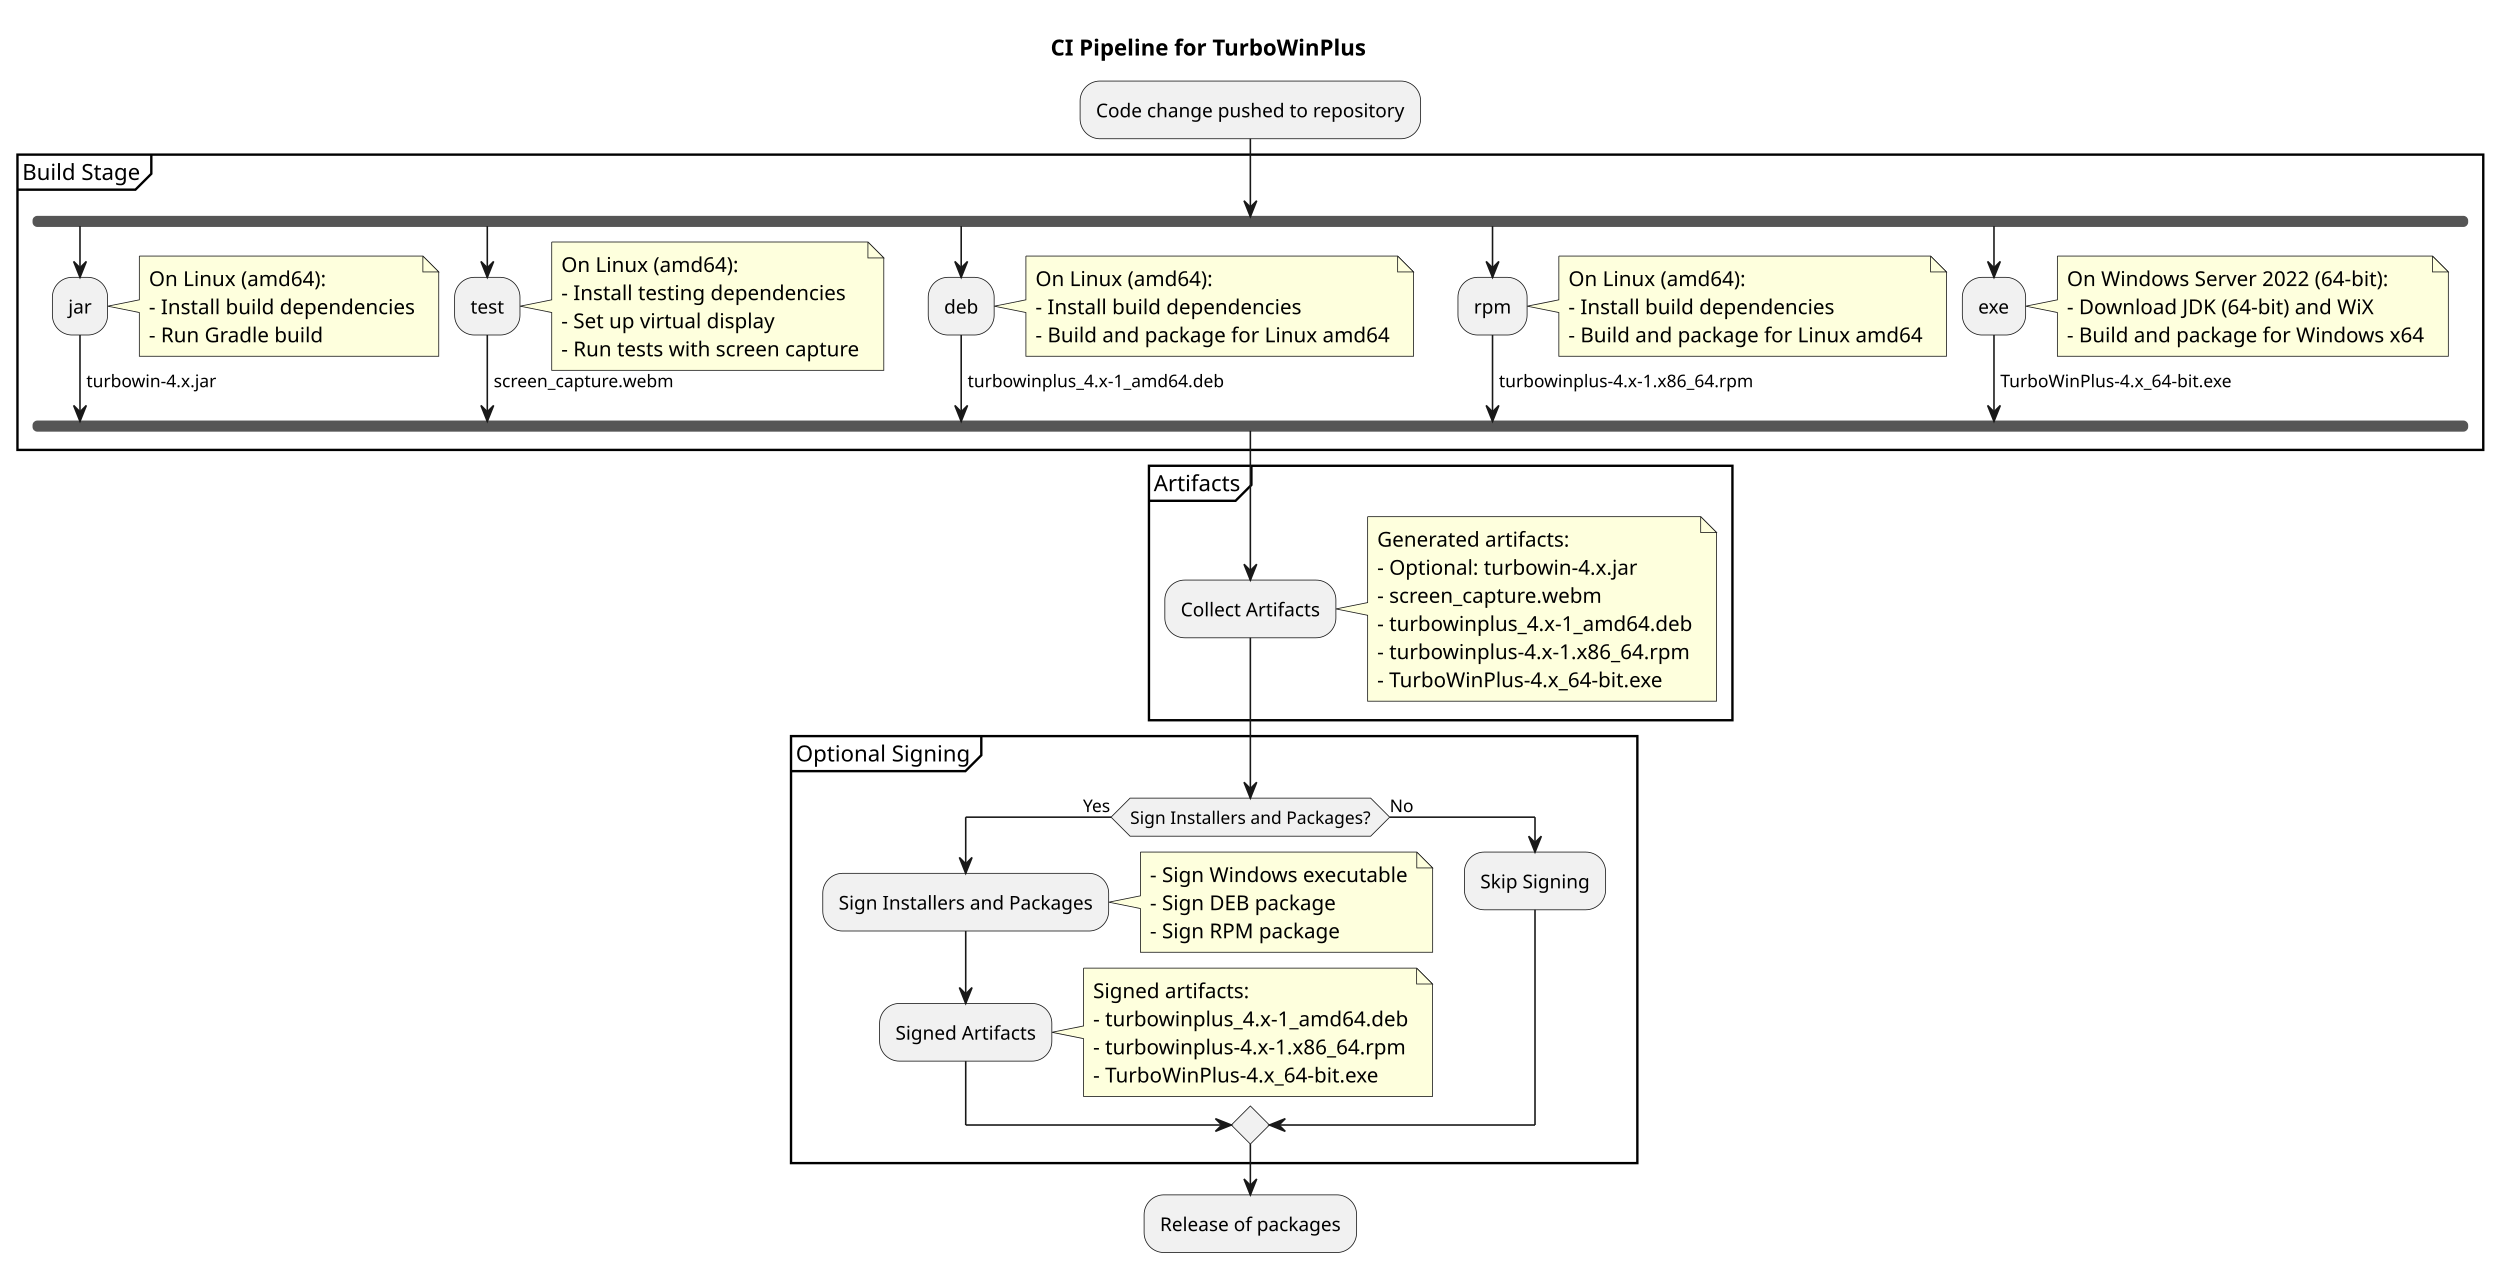
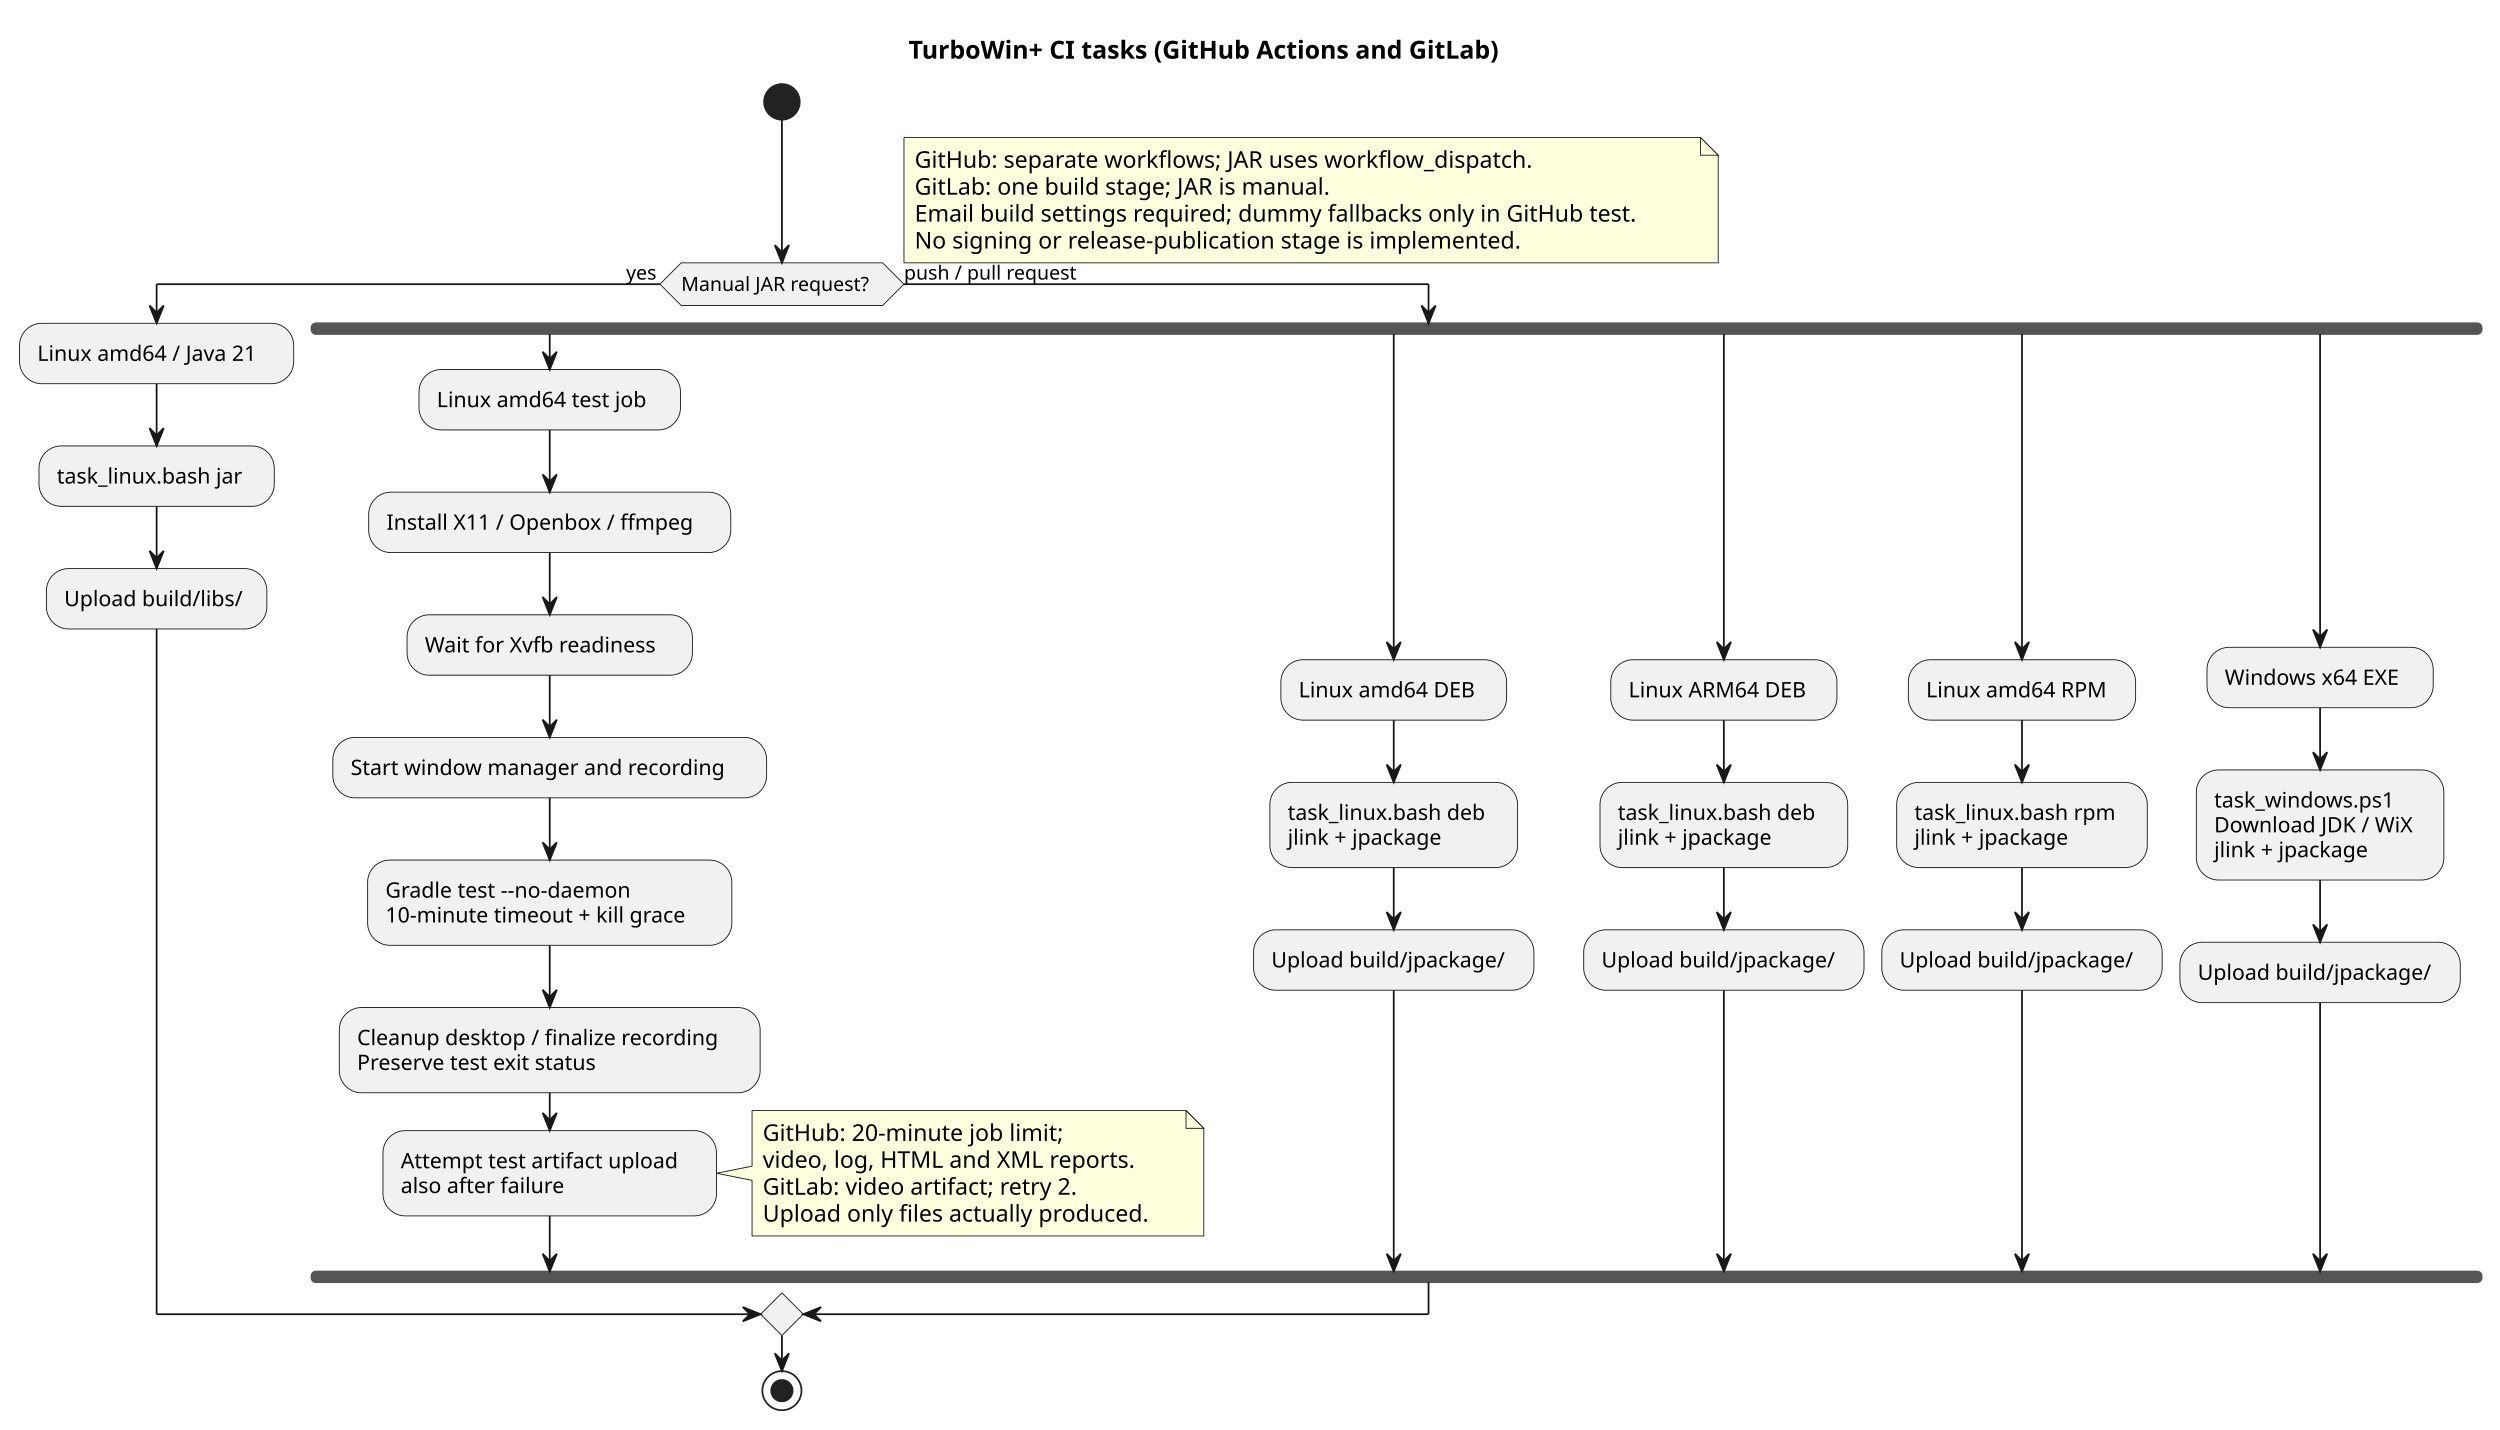
- <svg xmlns="http://www.w3.org/2000/svg" contentStyleType="text/css" height="800px" preserveAspectRatio="none" style="width:1575px;height:800px;background:#FFFFFF;" version="1.1" viewBox="0 0 1575 800" width="1575px" zoomAndPan="magnify">
+ <svg xmlns="http://www.w3.org/2000/svg" contentStyleType="text/css" data-diagram-type="ACTIVITY" height="804px" preserveAspectRatio="none" style="width:1406px;height:804px;background:#FFFFFF;" version="1.1" viewBox="0 0 1406 804" width="1406px" zoomAndPan="magnify">
  <defs />
  <g>
-     <text fill="#000000" font-family="sans-serif" font-size="14" font-weight="bold" lengthAdjust="spacing" textLength="248.695" x="661.879" y="34.966">CI Pipeline for TurboWinPlus</text>
-     <rect fill="#F1F1F1" height="36.344" rx="12.5" ry="12.5" style="stroke:#181818;stroke-width:0.5;" width="214.521" x="680.466" y="51.068" />
-     <text fill="#000000" font-family="sans-serif" font-size="12" lengthAdjust="spacing" textLength="194.521" x="690.466" y="73.896">Code change pushed to repository</text>
-     <rect fill="none" height="186.031" style="stroke:#000000;stroke-width:1.5;" width="1553.454" x="11" y="97.412" />
-     <path d="M95.326,97.412 L95.326,109.48 L85.326,119.48 L11,119.48 " fill="none" style="stroke:#000000;stroke-width:1.5;" />
-     <text fill="#000000" font-family="sans-serif" font-size="14" lengthAdjust="spacing" textLength="74.326" x="14" y="113.378">Build Stage</text>
-     <rect fill="#555555" height="6" rx="2.5" ry="2.5" style="stroke:#555555;stroke-width:1.0;" width="1533.454" x="21" y="136.48" />
-     <path d="M87.784,161.333 L87.784,188.892 L67.784,192.892 L87.784,196.892 L87.784,224.451 A0,0 0 0 0 87.784,224.451 L276.406,224.451 A0,0 0 0 0 276.406,224.451 L276.406,171.333 L266.406,161.333 L87.784,161.333 A0,0 0 0 0 87.784,161.333 " fill="#FEFFDD" style="stroke:#181818;stroke-width:0.5;" />
-     <path d="M266.406,161.333 L266.406,171.333 L276.406,171.333 L266.406,161.333 " fill="#FEFFDD" style="stroke:#181818;stroke-width:0.5;" />
-     <text fill="#000000" font-family="sans-serif" font-size="13" lengthAdjust="spacing" textLength="111.657" x="93.784" y="180.23">On Linux (amd64):</text>
-     <text fill="#000000" font-family="sans-serif" font-size="13" lengthAdjust="spacing" textLength="167.622" x="93.784" y="197.936">- Install build dependencies</text>
-     <text fill="#000000" font-family="sans-serif" font-size="13" lengthAdjust="spacing" textLength="110.019" x="93.784" y="215.642">- Run Gradle build</text>
-     <rect fill="#F1F1F1" height="36.344" rx="12.5" ry="12.5" style="stroke:#181818;stroke-width:0.5;" width="34.784" x="33" y="174.72" />
-     <text fill="#000000" font-family="sans-serif" font-size="12" lengthAdjust="spacing" textLength="14.784" x="43" y="197.548">jar</text>
-     <path d="M347.586,152.48 L347.586,188.892 L327.586,192.892 L347.586,196.892 L347.586,233.304 A0,0 0 0 0 347.586,233.304 L556.788,233.304 A0,0 0 0 0 556.788,233.304 L556.788,162.48 L546.788,152.48 L347.586,152.48 A0,0 0 0 0 347.586,152.48 " fill="#FEFFDD" style="stroke:#181818;stroke-width:0.5;" />
-     <path d="M546.788,152.48 L546.788,162.48 L556.788,162.48 L546.788,152.48 " fill="#FEFFDD" style="stroke:#181818;stroke-width:0.5;" />
-     <text fill="#000000" font-family="sans-serif" font-size="13" lengthAdjust="spacing" textLength="111.657" x="353.586" y="171.377">On Linux (amd64):</text>
-     <text fill="#000000" font-family="sans-serif" font-size="13" lengthAdjust="spacing" textLength="179.218" x="353.586" y="189.083">- Install testing dependencies</text>
-     <text fill="#000000" font-family="sans-serif" font-size="13" lengthAdjust="spacing" textLength="134.446" x="353.586" y="206.789">- Set up virtual display</text>
-     <text fill="#000000" font-family="sans-serif" font-size="13" lengthAdjust="spacing" textLength="188.201" x="353.586" y="224.495">- Run tests with screen capture</text>
-     <rect fill="#F1F1F1" height="36.344" rx="12.5" ry="12.5" style="stroke:#181818;stroke-width:0.5;" width="41.18" x="286.406" y="174.72" />
-     <text fill="#000000" font-family="sans-serif" font-size="12" lengthAdjust="spacing" textLength="21.18" x="296.406" y="197.548">test</text>
-     <path d="M646.316,161.333 L646.316,188.892 L626.316,192.892 L646.316,196.892 L646.316,224.451 A0,0 0 0 0 646.316,224.451 L890.513,224.451 A0,0 0 0 0 890.513,224.451 L890.513,171.333 L880.513,161.333 L646.316,161.333 A0,0 0 0 0 646.316,161.333 " fill="#FEFFDD" style="stroke:#181818;stroke-width:0.5;" />
-     <path d="M880.513,161.333 L880.513,171.333 L890.513,171.333 L880.513,161.333 " fill="#FEFFDD" style="stroke:#181818;stroke-width:0.5;" />
-     <text fill="#000000" font-family="sans-serif" font-size="13" lengthAdjust="spacing" textLength="111.657" x="652.316" y="180.23">On Linux (amd64):</text>
-     <text fill="#000000" font-family="sans-serif" font-size="13" lengthAdjust="spacing" textLength="167.622" x="652.316" y="197.936">- Install build dependencies</text>
-     <text fill="#000000" font-family="sans-serif" font-size="13" lengthAdjust="spacing" textLength="223.197" x="652.316" y="215.642">- Build and package for Linux amd64</text>
-     <rect fill="#F1F1F1" height="36.344" rx="12.5" ry="12.5" style="stroke:#181818;stroke-width:0.5;" width="41.528" x="584.788" y="174.72" />
-     <text fill="#000000" font-family="sans-serif" font-size="12" lengthAdjust="spacing" textLength="21.528" x="594.788" y="197.548">deb</text>
-     <path d="M982.069,161.333 L982.069,188.892 L962.069,192.892 L982.069,196.892 L982.069,224.451 A0,0 0 0 0 982.069,224.451 L1226.266,224.451 A0,0 0 0 0 1226.266,224.451 L1226.266,171.333 L1216.266,161.333 L982.069,161.333 A0,0 0 0 0 982.069,161.333 " fill="#FEFFDD" style="stroke:#181818;stroke-width:0.5;" />
-     <path d="M1216.266,161.333 L1216.266,171.333 L1226.266,171.333 L1216.266,161.333 " fill="#FEFFDD" style="stroke:#181818;stroke-width:0.5;" />
-     <text fill="#000000" font-family="sans-serif" font-size="13" lengthAdjust="spacing" textLength="111.657" x="988.069" y="180.23">On Linux (amd64):</text>
-     <text fill="#000000" font-family="sans-serif" font-size="13" lengthAdjust="spacing" textLength="167.622" x="988.069" y="197.936">- Install build dependencies</text>
-     <text fill="#000000" font-family="sans-serif" font-size="13" lengthAdjust="spacing" textLength="223.197" x="988.069" y="215.642">- Build and package for Linux amd64</text>
-     <rect fill="#F1F1F1" height="36.344" rx="12.5" ry="12.5" style="stroke:#181818;stroke-width:0.5;" width="43.556" x="918.513" y="174.72" />
-     <text fill="#000000" font-family="sans-serif" font-size="12" lengthAdjust="spacing" textLength="23.556" x="928.513" y="197.548">rpm</text>
-     <path d="M1296.15,161.333 L1296.15,188.892 L1276.15,192.892 L1296.15,196.892 L1296.15,224.451 A0,0 0 0 0 1296.15,224.451 L1542.454,224.451 A0,0 0 0 0 1542.454,224.451 L1542.454,171.333 L1532.454,161.333 L1296.15,161.333 A0,0 0 0 0 1296.15,161.333 " fill="#FEFFDD" style="stroke:#181818;stroke-width:0.5;" />
-     <path d="M1532.454,161.333 L1532.454,171.333 L1542.454,171.333 L1532.454,161.333 " fill="#FEFFDD" style="stroke:#181818;stroke-width:0.5;" />
-     <text fill="#000000" font-family="sans-serif" font-size="13" lengthAdjust="spacing" textLength="202.761" x="1302.15" y="180.23">On Windows Server 2022 (64-bit):</text>
-     <text fill="#000000" font-family="sans-serif" font-size="13" lengthAdjust="spacing" textLength="193.57" x="1302.15" y="197.936">- Download JDK (64-bit) and WiX</text>
-     <text fill="#000000" font-family="sans-serif" font-size="13" lengthAdjust="spacing" textLength="225.303" x="1302.15" y="215.642">- Build and package for Windows x64</text>
-     <rect fill="#F1F1F1" height="36.344" rx="12.5" ry="12.5" style="stroke:#181818;stroke-width:0.5;" width="39.884" x="1236.266" y="174.72" />
-     <text fill="#000000" font-family="sans-serif" font-size="12" lengthAdjust="spacing" textLength="19.884" x="1246.266" y="197.548">exe</text>
-     <rect fill="#555555" height="6" rx="2.5" ry="2.5" style="stroke:#555555;stroke-width:1.0;" width="1533.454" x="21" y="265.443" />
-     <rect fill="none" height="160.304" style="stroke:#000000;stroke-width:1.5;" width="367.591" x="723.842" y="293.443" />
-     <path d="M788.386,293.443 L788.386,305.511 L778.386,315.511 L723.842,315.511 " fill="none" style="stroke:#000000;stroke-width:1.5;" />
-     <text fill="#000000" font-family="sans-serif" font-size="14" lengthAdjust="spacing" textLength="54.544" x="726.842" y="309.409">Artifacts</text>
-     <path d="M861.611,325.511 L861.611,379.629 L841.611,383.629 L861.611,387.629 L861.611,441.747 A0,0 0 0 0 861.611,441.747 L1081.433,441.747 A0,0 0 0 0 1081.433,441.747 L1081.433,335.511 L1071.433,325.511 L861.611,325.511 A0,0 0 0 0 861.611,325.511 " fill="#FEFFDD" style="stroke:#181818;stroke-width:0.5;" />
-     <path d="M1071.433,325.511 L1071.433,335.511 L1081.433,335.511 L1071.433,325.511 " fill="#FEFFDD" style="stroke:#181818;stroke-width:0.5;" />
-     <text fill="#000000" font-family="sans-serif" font-size="13" lengthAdjust="spacing" textLength="121.342" x="867.611" y="344.408">Generated artifacts:</text>
-     <text fill="#000000" font-family="sans-serif" font-size="13" lengthAdjust="spacing" textLength="164.216" x="867.611" y="362.114">- Optional: turbowin-4.x.jar</text>
-     <text fill="#000000" font-family="sans-serif" font-size="13" lengthAdjust="spacing" textLength="142.012" x="867.611" y="379.82">- screen_capture.webm</text>
-     <text fill="#000000" font-family="sans-serif" font-size="13" lengthAdjust="spacing" textLength="198.822" x="867.611" y="397.526">- turbowinplus_4.x-1_amd64.deb</text>
-     <text fill="#000000" font-family="sans-serif" font-size="13" lengthAdjust="spacing" textLength="197.223" x="867.611" y="415.232">- turbowinplus-4.x-1.x86_64.rpm</text>
-     <text fill="#000000" font-family="sans-serif" font-size="13" lengthAdjust="spacing" textLength="180.895" x="867.611" y="432.938">- TurboWinPlus-4.x_64-bit.exe</text>
-     <rect fill="#F1F1F1" height="36.344" rx="12.5" ry="12.5" style="stroke:#181818;stroke-width:0.5;" width="107.769" x="733.842" y="365.457" />
-     <text fill="#000000" font-family="sans-serif" font-size="12" lengthAdjust="spacing" textLength="87.769" x="743.842" y="388.285">Collect Artifacts</text>
-     <rect fill="none" height="269.01" style="stroke:#000000;stroke-width:1.5;" width="533.193" x="498.342" y="463.747" />
-     <path d="M618.214,463.747 L618.214,475.815 L608.214,485.815 L498.342,485.815 " fill="none" style="stroke:#000000;stroke-width:1.5;" />
-     <text fill="#000000" font-family="sans-serif" font-size="14" lengthAdjust="spacing" textLength="109.872" x="501.342" y="479.713">Optional Signing</text>
-     <polygon fill="#F1F1F1" points="711.954,502.815,863.5,502.815,875.5,514.815,863.5,526.815,711.954,526.815,699.954,514.815,711.954,502.815" style="stroke:#181818;stroke-width:0.5;" />
-     <text fill="#000000" font-family="sans-serif" font-size="11" lengthAdjust="spacing" textLength="151.546" x="711.954" y="519.083">Sign Installers and Packages?</text>
-     <text fill="#000000" font-family="sans-serif" font-size="11" lengthAdjust="spacing" textLength="17.699" x="682.255" y="511.592">Yes</text>
-     <text fill="#000000" font-family="sans-serif" font-size="11" lengthAdjust="spacing" textLength="15.015" x="875.5" y="511.592">No</text>
-     <path d="M718.459,536.815 L718.459,564.374 L698.459,568.374 L718.459,572.374 L718.459,599.933 A0,0 0 0 0 718.459,599.933 L902.571,599.933 A0,0 0 0 0 902.571,599.933 L902.571,546.815 L892.571,536.815 L718.459,536.815 A0,0 0 0 0 718.459,536.815 " fill="#FEFFDD" style="stroke:#181818;stroke-width:0.5;" />
-     <path d="M892.571,536.815 L892.571,546.815 L902.571,546.815 L892.571,536.815 " fill="#FEFFDD" style="stroke:#181818;stroke-width:0.5;" />
-     <text fill="#000000" font-family="sans-serif" font-size="13" lengthAdjust="spacing" textLength="163.111" x="724.459" y="555.712">- Sign Windows executable</text>
-     <text fill="#000000" font-family="sans-serif" font-size="13" lengthAdjust="spacing" textLength="117.104" x="724.459" y="573.418">- Sign DEB package</text>
-     <text fill="#000000" font-family="sans-serif" font-size="13" lengthAdjust="spacing" textLength="119.678" x="724.459" y="591.124">- Sign RPM package</text>
-     <rect fill="#F1F1F1" height="36.344" rx="12.5" ry="12.5" style="stroke:#181818;stroke-width:0.5;" width="180.117" x="518.342" y="550.202" />
-     <text fill="#000000" font-family="sans-serif" font-size="12" lengthAdjust="spacing" textLength="160.117" x="528.342" y="573.03">Sign Installers and Packages</text>
-     <path d="M682.651,609.933 L682.651,646.345 L662.651,650.345 L682.651,654.345 L682.651,690.757 A0,0 0 0 0 682.651,690.757 L902.473,690.757 A0,0 0 0 0 902.473,690.757 L902.473,619.933 L892.473,609.933 L682.651,609.933 A0,0 0 0 0 682.651,609.933 " fill="#FEFFDD" style="stroke:#181818;stroke-width:0.5;" />
-     <path d="M892.473,609.933 L892.473,619.933 L902.473,619.933 L892.473,609.933 " fill="#FEFFDD" style="stroke:#181818;stroke-width:0.5;" />
-     <text fill="#000000" font-family="sans-serif" font-size="13" lengthAdjust="spacing" textLength="98.345" x="688.651" y="628.83">Signed artifacts:</text>
-     <text fill="#000000" font-family="sans-serif" font-size="13" lengthAdjust="spacing" textLength="198.822" x="688.651" y="646.536">- turbowinplus_4.x-1_amd64.deb</text>
-     <text fill="#000000" font-family="sans-serif" font-size="13" lengthAdjust="spacing" textLength="197.223" x="688.651" y="664.242">- turbowinplus-4.x-1.x86_64.rpm</text>
-     <text fill="#000000" font-family="sans-serif" font-size="13" lengthAdjust="spacing" textLength="180.895" x="688.651" y="681.948">- TurboWinPlus-4.x_64-bit.exe</text>
-     <rect fill="#F1F1F1" height="36.344" rx="12.5" ry="12.5" style="stroke:#181818;stroke-width:0.5;" width="108.501" x="554.15" y="632.173" />
-     <text fill="#000000" font-family="sans-serif" font-size="12" lengthAdjust="spacing" textLength="88.501" x="564.15" y="655.001">Signed Artifacts</text>
-     <rect fill="#F1F1F1" height="36.344" rx="12.5" ry="12.5" style="stroke:#181818;stroke-width:0.5;" width="88.965" x="922.571" y="536.815" />
-     <text fill="#000000" font-family="sans-serif" font-size="12" lengthAdjust="spacing" textLength="68.965" x="932.571" y="559.643">Skip Signing</text>
-     <polygon fill="#F1F1F1" points="787.727,696.757,799.727,708.757,787.727,720.757,775.727,708.757,787.727,696.757" style="stroke:#181818;stroke-width:0.5;" />
-     <rect fill="#F1F1F1" height="36.344" rx="12.5" ry="12.5" style="stroke:#181818;stroke-width:0.5;" width="133.881" x="720.786" y="752.757" />
-     <text fill="#000000" font-family="sans-serif" font-size="12" lengthAdjust="spacing" textLength="113.881" x="730.786" y="775.585">Release of packages</text>
-     <line style="stroke:#181818;stroke-width:1.0;" x1="50.392" x2="50.392" y1="142.48" y2="174.72" />
-     <polygon fill="#181818" points="46.392,164.72,50.392,174.72,54.392,164.72,50.392,168.72" style="stroke:#181818;stroke-width:1.0;" />
-     <line style="stroke:#181818;stroke-width:1.0;" x1="306.996" x2="306.996" y1="142.48" y2="174.72" />
-     <polygon fill="#181818" points="302.996,164.72,306.996,174.72,310.996,164.72,306.996,168.72" style="stroke:#181818;stroke-width:1.0;" />
-     <line style="stroke:#181818;stroke-width:1.0;" x1="605.552" x2="605.552" y1="142.48" y2="174.72" />
-     <polygon fill="#181818" points="601.552,164.72,605.552,174.72,609.552,164.72,605.552,168.72" style="stroke:#181818;stroke-width:1.0;" />
-     <line style="stroke:#181818;stroke-width:1.0;" x1="940.291" x2="940.291" y1="142.48" y2="174.72" />
-     <polygon fill="#181818" points="936.291,164.72,940.291,174.72,944.291,164.72,940.291,168.72" style="stroke:#181818;stroke-width:1.0;" />
-     <line style="stroke:#181818;stroke-width:1.0;" x1="1256.208" x2="1256.208" y1="142.48" y2="174.72" />
-     <polygon fill="#181818" points="1252.208,164.72,1256.208,174.72,1260.208,164.72,1256.208,168.72" style="stroke:#181818;stroke-width:1.0;" />
-     <line style="stroke:#181818;stroke-width:1.0;" x1="50.392" x2="50.392" y1="211.064" y2="265.443" />
-     <polygon fill="#181818" points="46.392,255.443,50.392,265.443,54.392,255.443,50.392,259.443" style="stroke:#181818;stroke-width:1.0;" />
-     <text fill="#000000" font-family="sans-serif" font-size="11" lengthAdjust="spacing" textLength="82.114" x="54.392" y="243.943">turbowin-4.x.jar</text>
-     <line style="stroke:#181818;stroke-width:1.0;" x1="306.996" x2="306.996" y1="211.064" y2="265.443" />
-     <polygon fill="#181818" points="302.996,255.443,306.996,265.443,310.996,255.443,306.996,259.443" style="stroke:#181818;stroke-width:1.0;" />
-     <text fill="#000000" font-family="sans-serif" font-size="11" lengthAdjust="spacing" textLength="113.761" x="310.996" y="243.943">screen_capture.webm</text>
-     <line style="stroke:#181818;stroke-width:1.0;" x1="605.552" x2="605.552" y1="211.064" y2="265.443" />
-     <polygon fill="#181818" points="601.552,255.443,605.552,265.443,609.552,255.443,605.552,259.443" style="stroke:#181818;stroke-width:1.0;" />
-     <text fill="#000000" font-family="sans-serif" font-size="11" lengthAdjust="spacing" textLength="161.831" x="609.552" y="243.943">turbowinplus_4.x-1_amd64.deb</text>
-     <line style="stroke:#181818;stroke-width:1.0;" x1="940.291" x2="940.291" y1="211.064" y2="265.443" />
-     <polygon fill="#181818" points="936.291,255.443,940.291,265.443,944.291,255.443,940.291,259.443" style="stroke:#181818;stroke-width:1.0;" />
-     <text fill="#000000" font-family="sans-serif" font-size="11" lengthAdjust="spacing" textLength="160.478" x="944.291" y="243.943">turbowinplus-4.x-1.x86_64.rpm</text>
-     <line style="stroke:#181818;stroke-width:1.0;" x1="1256.208" x2="1256.208" y1="211.064" y2="265.443" />
-     <polygon fill="#181818" points="1252.208,255.443,1256.208,265.443,1260.208,255.443,1256.208,259.443" style="stroke:#181818;stroke-width:1.0;" />
-     <text fill="#000000" font-family="sans-serif" font-size="11" lengthAdjust="spacing" textLength="146.662" x="1260.208" y="243.943">TurboWinPlus-4.x_64-bit.exe</text>
-     <line style="stroke:#181818;stroke-width:1.0;" x1="787.727" x2="787.727" y1="87.412" y2="136.48" />
-     <polygon fill="#181818" points="783.727,126.48,787.727,136.48,791.727,126.48,787.727,130.48" style="stroke:#181818;stroke-width:1.0;" />
-     <line style="stroke:#181818;stroke-width:1.0;" x1="787.727" x2="787.727" y1="271.443" y2="365.457" />
-     <polygon fill="#181818" points="783.727,355.457,787.727,365.457,791.727,355.457,787.727,359.457" style="stroke:#181818;stroke-width:1.0;" />
-     <line style="stroke:#181818;stroke-width:1.0;" x1="608.401" x2="608.401" y1="586.546" y2="632.173" />
-     <polygon fill="#181818" points="604.401,622.173,608.401,632.173,612.401,622.173,608.401,626.173" style="stroke:#181818;stroke-width:1.0;" />
-     <line style="stroke:#181818;stroke-width:1.0;" x1="699.954" x2="608.401" y1="514.815" y2="514.815" />
-     <line style="stroke:#181818;stroke-width:1.0;" x1="608.401" x2="608.401" y1="514.815" y2="550.202" />
-     <polygon fill="#181818" points="604.401,540.202,608.401,550.202,612.401,540.202,608.401,544.202" style="stroke:#181818;stroke-width:1.0;" />
-     <line style="stroke:#181818;stroke-width:1.0;" x1="875.5" x2="967.053" y1="514.815" y2="514.815" />
-     <line style="stroke:#181818;stroke-width:1.0;" x1="967.053" x2="967.053" y1="514.815" y2="536.815" />
-     <polygon fill="#181818" points="963.053,526.815,967.053,536.815,971.053,526.815,967.053,530.815" style="stroke:#181818;stroke-width:1.0;" />
-     <line style="stroke:#181818;stroke-width:1.0;" x1="608.401" x2="608.401" y1="668.517" y2="708.757" />
-     <line style="stroke:#181818;stroke-width:1.0;" x1="608.401" x2="775.727" y1="708.757" y2="708.757" />
-     <polygon fill="#181818" points="765.727,704.757,775.727,708.757,765.727,712.757,769.727,708.757" style="stroke:#181818;stroke-width:1.0;" />
-     <line style="stroke:#181818;stroke-width:1.0;" x1="967.053" x2="967.053" y1="573.159" y2="708.757" />
-     <line style="stroke:#181818;stroke-width:1.0;" x1="967.053" x2="799.727" y1="708.757" y2="708.757" />
-     <polygon fill="#181818" points="809.727,704.757,799.727,708.757,809.727,712.757,805.727,708.757" style="stroke:#181818;stroke-width:1.0;" />
-     <line style="stroke:#181818;stroke-width:1.0;" x1="787.727" x2="787.727" y1="401.801" y2="502.815" />
-     <polygon fill="#181818" points="783.727,492.815,787.727,502.815,791.727,492.815,787.727,496.815" style="stroke:#181818;stroke-width:1.0;" />
-     <line style="stroke:#181818;stroke-width:1.0;" x1="787.727" x2="787.727" y1="720.757" y2="752.757" />
-     <polygon fill="#181818" points="783.727,742.757,787.727,752.757,791.727,742.757,787.727,746.757" style="stroke:#181818;stroke-width:1.0;" />
+     <g class="title" data-source-line="1">
+       <text fill="#000000" font-family="sans-serif" font-size="14" font-weight="bold" lengthAdjust="spacing" textLength="381.678" x="510.987" y="32.995">TurboWin+ CI tasks (GitHub Actions and GitLab)</text>
+     </g>
+     <ellipse cx="439.753" cy="57.297" fill="#222222" rx="10" ry="10" style="stroke:#222222;stroke-width:1;" />
+     <path d="M508.388,77.297 L508.388,147.828 L966.316,147.828 L966.316,87.297 L956.316,77.297 L508.388,77.297" fill="#FEFFDD" style="stroke:#181818;stroke-width:0.5;" />
+     <path d="M956.316,77.297 L956.316,87.297 L966.316,87.297 L956.316,77.297" fill="#FEFFDD" style="stroke:#181818;stroke-width:0.5;" />
+     <text fill="#000000" font-family="sans-serif" font-size="13" lengthAdjust="spacing" textLength="372.62" x="514.388" y="94.364">GitHub: separate workflows; JAR uses workflow_dispatch.</text>
+     <text fill="#000000" font-family="sans-serif" font-size="13" lengthAdjust="spacing" textLength="253.005" x="514.388" y="109.497">GitLab: one build stage; JAR is manual.</text>
+     <text fill="#000000" font-family="sans-serif" font-size="13" lengthAdjust="spacing" textLength="436.928" x="514.388" y="124.629">Email build settings required; dummy fallbacks only in GitHub test.</text>
+     <text fill="#000000" font-family="sans-serif" font-size="13" lengthAdjust="spacing" textLength="364.102" x="514.388" y="139.762">No signing or release-publication stage is implemented.</text>
+     <polygon fill="#F1F1F1" points="383.117,147.828,496.388,147.828,508.388,159.828,496.388,171.828,383.117,171.828,371.117,159.828,383.117,147.828" style="stroke:#181818;stroke-width:0.5;" />
+     <text fill="#000000" font-family="sans-serif" font-size="11" lengthAdjust="spacing" textLength="113.271" x="383.117" y="163.636">Manual JAR request?</text>
+     <text fill="#000000" font-family="sans-serif" font-size="11" lengthAdjust="spacing" textLength="19.008" x="352.109" y="157.234">yes</text>
+     <text fill="#000000" font-family="sans-serif" font-size="11" lengthAdjust="spacing" textLength="102.975" x="508.388" y="157.234">push / pull request</text>
+     <rect fill="#F1F1F1" height="33.969" rx="12.5" ry="12.5" style="stroke:#181818;stroke-width:0.5;" width="154.18" x="11" y="181.828" />
+     <text fill="#000000" font-family="sans-serif" font-size="12" lengthAdjust="spacing" textLength="134.18" x="21" y="202.967">Linux amd64 / Java 21</text>
+     <rect fill="#F1F1F1" height="33.969" rx="12.5" ry="12.5" style="stroke:#181818;stroke-width:0.5;" width="132.318" x="21.931" y="250.797" />
+     <text fill="#000000" font-family="sans-serif" font-size="12" lengthAdjust="spacing" textLength="112.318" x="31.931" y="271.935">task_linux.bash jar</text>
+     <rect fill="#F1F1F1" height="33.969" rx="12.5" ry="12.5" style="stroke:#181818;stroke-width:0.5;" width="123.992" x="26.094" y="319.766" />
+     <text fill="#000000" font-family="sans-serif" font-size="12" lengthAdjust="spacing" textLength="103.992" x="36.094" y="340.904">Upload build/libs/</text>
+     <rect fill="#555555" height="6" rx="2.5" ry="2.5" style="stroke:#555555;stroke-width:1;" width="1220.471" x="175.18" y="181.828" />
+     <rect fill="#F1F1F1" height="33.969" rx="12.5" ry="12.5" style="stroke:#181818;stroke-width:0.5;" width="147.043" x="235.645" y="207.828" />
+     <text fill="#000000" font-family="sans-serif" font-size="12" lengthAdjust="spacing" textLength="127.043" x="245.645" y="228.967">Linux amd64 test job</text>
+     <rect fill="#F1F1F1" height="33.969" rx="12.5" ry="12.5" style="stroke:#181818;stroke-width:0.5;" width="203.639" x="207.348" y="276.797" />
+     <text fill="#000000" font-family="sans-serif" font-size="12" lengthAdjust="spacing" textLength="183.639" x="217.348" y="297.935">Install X11 / Openbox / ffmpeg</text>
+     <rect fill="#F1F1F1" height="33.969" rx="12.5" ry="12.5" style="stroke:#181818;stroke-width:0.5;" width="160.478" x="228.928" y="345.766" />
+     <text fill="#000000" font-family="sans-serif" font-size="12" lengthAdjust="spacing" textLength="140.478" x="238.928" y="366.904">Wait for Xvfb readiness</text>
+     <rect fill="#F1F1F1" height="33.969" rx="12.5" ry="12.5" style="stroke:#181818;stroke-width:0.5;" width="243.975" x="187.18" y="414.734" />
+     <text fill="#000000" font-family="sans-serif" font-size="12" lengthAdjust="spacing" textLength="223.975" x="197.18" y="435.873">Start window manager and recording</text>
+     <rect fill="#F1F1F1" height="47.938" rx="12.5" ry="12.5" style="stroke:#181818;stroke-width:0.5;" width="204.834" x="206.75" y="483.703" />
+     <text fill="#000000" font-family="sans-serif" font-size="12" lengthAdjust="spacing" textLength="147.522" x="216.75" y="504.842">Gradle test --no-daemon</text>
+     <text fill="#000000" font-family="sans-serif" font-size="12" lengthAdjust="spacing" textLength="184.834" x="216.75" y="518.811">10-minute timeout + kill grace</text>
+     <rect fill="#F1F1F1" height="47.938" rx="12.5" ry="12.5" style="stroke:#181818;stroke-width:0.5;" width="236.674" x="190.83" y="566.641" />
+     <text fill="#000000" font-family="sans-serif" font-size="12" lengthAdjust="spacing" textLength="216.674" x="200.83" y="587.779">Cleanup desktop / finalize recording</text>
+     <text fill="#000000" font-family="sans-serif" font-size="12" lengthAdjust="spacing" textLength="146.49" x="200.83" y="601.748">Preserve test exit status</text>
+     <path d="M422.956,624.578 L422.956,655.844 L402.956,659.844 L422.956,663.844 L422.956,695.109 A0,0 0 0 0 422.956,695.109 L677.01,695.109 A0,0 0 0 0 677.01,695.109 L677.01,634.578 L667.01,624.578 L422.956,624.578 A0,0 0 0 0 422.956,624.578" fill="#FEFFDD" style="stroke:#181818;stroke-width:0.5;" />
+     <path d="M667.01,624.578 L667.01,634.578 L677.01,634.578 L667.01,624.578" fill="#FEFFDD" style="stroke:#181818;stroke-width:0.5;" />
+     <text fill="#000000" font-family="sans-serif" font-size="13" lengthAdjust="spacing" textLength="181.702" x="428.956" y="641.645">GitHub: 20-minute job limit;</text>
+     <text fill="#000000" font-family="sans-serif" font-size="13" lengthAdjust="spacing" textLength="223.145" x="428.956" y="656.778">video, log, HTML and XML reports.</text>
+     <text fill="#000000" font-family="sans-serif" font-size="13" lengthAdjust="spacing" textLength="193.731" x="428.956" y="671.911">GitLab: video artifact; retry 2.</text>
+     <text fill="#000000" font-family="sans-serif" font-size="13" lengthAdjust="spacing" textLength="233.054" x="428.956" y="687.043">Upload only files actually produced.</text>
+     <rect fill="#F1F1F1" height="47.938" rx="12.5" ry="12.5" style="stroke:#181818;stroke-width:0.5;" width="187.578" x="215.378" y="635.875" />
+     <text fill="#000000" font-family="sans-serif" font-size="12" lengthAdjust="spacing" textLength="167.578" x="225.378" y="657.014">Attempt test artifact upload</text>
+     <text fill="#000000" font-family="sans-serif" font-size="12" lengthAdjust="spacing" textLength="98.678" x="225.378" y="670.982">also after failure</text>
+     <rect fill="#F1F1F1" height="33.969" rx="12.5" ry="12.5" style="stroke:#181818;stroke-width:0.5;" width="126.945" x="720.368" y="371.031" />
+     <text fill="#000000" font-family="sans-serif" font-size="12" lengthAdjust="spacing" textLength="106.945" x="730.368" y="392.17">Linux amd64 DEB</text>
+     <rect fill="#F1F1F1" height="47.938" rx="12.5" ry="12.5" style="stroke:#181818;stroke-width:0.5;" width="139.315" x="714.183" y="440" />
+     <text fill="#000000" font-family="sans-serif" font-size="12" lengthAdjust="spacing" textLength="119.314" x="724.183" y="461.139">task_linux.bash deb</text>
+     <text fill="#000000" font-family="sans-serif" font-size="12" lengthAdjust="spacing" textLength="96.445" x="724.183" y="475.107">jlink + jpackage</text>
+     <rect fill="#F1F1F1" height="33.969" rx="12.5" ry="12.5" style="stroke:#181818;stroke-width:0.5;" width="157.66" x="705.01" y="522.938" />
+     <text fill="#000000" font-family="sans-serif" font-size="12" lengthAdjust="spacing" textLength="137.66" x="715.01" y="544.076">Upload build/jpackage/</text>
+     <rect fill="#F1F1F1" height="33.969" rx="12.5" ry="12.5" style="stroke:#181818;stroke-width:0.5;" width="127.186" x="905.908" y="371.031" />
+     <text fill="#000000" font-family="sans-serif" font-size="12" lengthAdjust="spacing" textLength="107.186" x="915.908" y="392.17">Linux ARM64 DEB</text>
+     <rect fill="#F1F1F1" height="47.938" rx="12.5" ry="12.5" style="stroke:#181818;stroke-width:0.5;" width="139.315" x="899.843" y="440" />
+     <text fill="#000000" font-family="sans-serif" font-size="12" lengthAdjust="spacing" textLength="119.314" x="909.843" y="461.139">task_linux.bash deb</text>
+     <text fill="#000000" font-family="sans-serif" font-size="12" lengthAdjust="spacing" textLength="96.445" x="909.843" y="475.107">jlink + jpackage</text>
+     <rect fill="#F1F1F1" height="33.969" rx="12.5" ry="12.5" style="stroke:#181818;stroke-width:0.5;" width="157.66" x="890.67" y="522.938" />
+     <text fill="#000000" font-family="sans-serif" font-size="12" lengthAdjust="spacing" textLength="137.66" x="900.67" y="544.076">Upload build/jpackage/</text>
+     <rect fill="#F1F1F1" height="33.969" rx="12.5" ry="12.5" style="stroke:#181818;stroke-width:0.5;" width="127.818" x="1073.252" y="371.031" />
+     <text fill="#000000" font-family="sans-serif" font-size="12" lengthAdjust="spacing" textLength="107.818" x="1083.252" y="392.17">Linux amd64 RPM</text>
+     <rect fill="#F1F1F1" height="47.938" rx="12.5" ry="12.5" style="stroke:#181818;stroke-width:0.5;" width="140.938" x="1066.692" y="440" />
+     <text fill="#000000" font-family="sans-serif" font-size="12" lengthAdjust="spacing" textLength="120.938" x="1076.692" y="461.139">task_linux.bash rpm</text>
+     <text fill="#000000" font-family="sans-serif" font-size="12" lengthAdjust="spacing" textLength="96.445" x="1076.692" y="475.107">jlink + jpackage</text>
+     <rect fill="#F1F1F1" height="33.969" rx="12.5" ry="12.5" style="stroke:#181818;stroke-width:0.5;" width="157.66" x="1058.331" y="522.938" />
+     <text fill="#000000" font-family="sans-serif" font-size="12" lengthAdjust="spacing" textLength="137.66" x="1068.331" y="544.076">Upload build/jpackage/</text>
+     <rect fill="#F1F1F1" height="33.969" rx="12.5" ry="12.5" style="stroke:#181818;stroke-width:0.5;" width="127.215" x="1241.213" y="364.047" />
+     <text fill="#000000" font-family="sans-serif" font-size="12" lengthAdjust="spacing" textLength="107.215" x="1251.213" y="385.185">Windows x64 EXE</text>
+     <rect fill="#F1F1F1" height="61.906" rx="12.5" ry="12.5" style="stroke:#181818;stroke-width:0.5;" width="139.203" x="1235.219" y="433.016" />
+     <text fill="#000000" font-family="sans-serif" font-size="12" lengthAdjust="spacing" textLength="108.357" x="1245.219" y="454.154">task_windows.ps1</text>
+     <text fill="#000000" font-family="sans-serif" font-size="12" lengthAdjust="spacing" textLength="119.203" x="1245.219" y="468.123">Download JDK / WiX</text>
+     <text fill="#000000" font-family="sans-serif" font-size="12" lengthAdjust="spacing" textLength="96.445" x="1245.219" y="482.092">jlink + jpackage</text>
+     <rect fill="#F1F1F1" height="33.969" rx="12.5" ry="12.5" style="stroke:#181818;stroke-width:0.5;" width="157.66" x="1225.991" y="529.922" />
+     <text fill="#000000" font-family="sans-serif" font-size="12" lengthAdjust="spacing" textLength="137.66" x="1235.991" y="551.061">Upload build/jpackage/</text>
+     <rect fill="#555555" height="6" rx="2.5" ry="2.5" style="stroke:#555555;stroke-width:1;" width="1220.471" x="175.18" y="715.109" />
+     <polygon fill="#F1F1F1" points="439.753,727.109,451.753,739.109,439.753,751.109,427.753,739.109,439.753,727.109" style="stroke:#181818;stroke-width:0.5;" />
+     <ellipse cx="439.753" cy="782.109" fill="none" rx="11" ry="11" style="stroke:#222222;stroke-width:1;" />
+     <ellipse cx="439.753" cy="782.109" fill="#222222" rx="6" ry="6" style="stroke:#222222;stroke-width:1;" />
+     <line style="stroke:#181818;stroke-width:1;" x1="88.09" x2="88.09" y1="215.797" y2="250.797" />
+     <polygon fill="#181818" points="84.09,240.797,88.09,250.797,92.09,240.797,88.09,244.797" style="stroke:#181818;stroke-width:1;" />
+     <line style="stroke:#181818;stroke-width:1;" x1="88.09" x2="88.09" y1="284.766" y2="319.766" />
+     <polygon fill="#181818" points="84.09,309.766,88.09,319.766,92.09,309.766,88.09,313.766" style="stroke:#181818;stroke-width:1;" />
+     <line style="stroke:#181818;stroke-width:1;" x1="309.167" x2="309.167" y1="241.797" y2="276.797" />
+     <polygon fill="#181818" points="305.167,266.797,309.167,276.797,313.167,266.797,309.167,270.797" style="stroke:#181818;stroke-width:1;" />
+     <line style="stroke:#181818;stroke-width:1;" x1="309.167" x2="309.167" y1="310.766" y2="345.766" />
+     <polygon fill="#181818" points="305.167,335.766,309.167,345.766,313.167,335.766,309.167,339.766" style="stroke:#181818;stroke-width:1;" />
+     <line style="stroke:#181818;stroke-width:1;" x1="309.167" x2="309.167" y1="379.734" y2="414.734" />
+     <polygon fill="#181818" points="305.167,404.734,309.167,414.734,313.167,404.734,309.167,408.734" style="stroke:#181818;stroke-width:1;" />
+     <line style="stroke:#181818;stroke-width:1;" x1="309.167" x2="309.167" y1="448.703" y2="483.703" />
+     <polygon fill="#181818" points="305.167,473.703,309.167,483.703,313.167,473.703,309.167,477.703" style="stroke:#181818;stroke-width:1;" />
+     <line style="stroke:#181818;stroke-width:1;" x1="309.167" x2="309.167" y1="531.641" y2="566.641" />
+     <polygon fill="#181818" points="305.167,556.641,309.167,566.641,313.167,556.641,309.167,560.641" style="stroke:#181818;stroke-width:1;" />
+     <line style="stroke:#181818;stroke-width:1;" x1="309.167" x2="309.167" y1="614.578" y2="635.875" />
+     <polygon fill="#181818" points="305.167,625.875,309.167,635.875,313.167,625.875,309.167,629.875" style="stroke:#181818;stroke-width:1;" />
+     <line style="stroke:#181818;stroke-width:1;" x1="783.84" x2="783.84" y1="405" y2="440" />
+     <polygon fill="#181818" points="779.84,430,783.84,440,787.84,430,783.84,434" style="stroke:#181818;stroke-width:1;" />
+     <line style="stroke:#181818;stroke-width:1;" x1="783.84" x2="783.84" y1="487.938" y2="522.938" />
+     <polygon fill="#181818" points="779.84,512.938,783.84,522.938,787.84,512.938,783.84,516.938" style="stroke:#181818;stroke-width:1;" />
+     <line style="stroke:#181818;stroke-width:1;" x1="969.5" x2="969.5" y1="405" y2="440" />
+     <polygon fill="#181818" points="965.5,430,969.5,440,973.5,430,969.5,434" style="stroke:#181818;stroke-width:1;" />
+     <line style="stroke:#181818;stroke-width:1;" x1="969.5" x2="969.5" y1="487.938" y2="522.938" />
+     <polygon fill="#181818" points="965.5,512.938,969.5,522.938,973.5,512.938,969.5,516.938" style="stroke:#181818;stroke-width:1;" />
+     <line style="stroke:#181818;stroke-width:1;" x1="1137.161" x2="1137.161" y1="405" y2="440" />
+     <polygon fill="#181818" points="1133.161,430,1137.161,440,1141.161,430,1137.161,434" style="stroke:#181818;stroke-width:1;" />
+     <line style="stroke:#181818;stroke-width:1;" x1="1137.161" x2="1137.161" y1="487.938" y2="522.938" />
+     <polygon fill="#181818" points="1133.161,512.938,1137.161,522.938,1141.161,512.938,1137.161,516.938" style="stroke:#181818;stroke-width:1;" />
+     <line style="stroke:#181818;stroke-width:1;" x1="1304.821" x2="1304.821" y1="398.016" y2="433.016" />
+     <polygon fill="#181818" points="1300.821,423.016,1304.821,433.016,1308.821,423.016,1304.821,427.016" style="stroke:#181818;stroke-width:1;" />
+     <line style="stroke:#181818;stroke-width:1;" x1="1304.821" x2="1304.821" y1="494.922" y2="529.922" />
+     <polygon fill="#181818" points="1300.821,519.922,1304.821,529.922,1308.821,519.922,1304.821,523.922" style="stroke:#181818;stroke-width:1;" />
+     <line style="stroke:#181818;stroke-width:1;" x1="309.167" x2="309.167" y1="187.828" y2="207.828" />
+     <polygon fill="#181818" points="305.167,197.828,309.167,207.828,313.167,197.828,309.167,201.828" style="stroke:#181818;stroke-width:1;" />
+     <line style="stroke:#181818;stroke-width:1;" x1="783.84" x2="783.84" y1="187.828" y2="371.031" />
+     <polygon fill="#181818" points="779.84,361.031,783.84,371.031,787.84,361.031,783.84,365.031" style="stroke:#181818;stroke-width:1;" />
+     <line style="stroke:#181818;stroke-width:1;" x1="969.5" x2="969.5" y1="187.828" y2="371.031" />
+     <polygon fill="#181818" points="965.5,361.031,969.5,371.031,973.5,361.031,969.5,365.031" style="stroke:#181818;stroke-width:1;" />
+     <line style="stroke:#181818;stroke-width:1;" x1="1137.161" x2="1137.161" y1="187.828" y2="371.031" />
+     <polygon fill="#181818" points="1133.161,361.031,1137.161,371.031,1141.161,361.031,1137.161,365.031" style="stroke:#181818;stroke-width:1;" />
+     <line style="stroke:#181818;stroke-width:1;" x1="1304.821" x2="1304.821" y1="187.828" y2="364.047" />
+     <polygon fill="#181818" points="1300.821,354.047,1304.821,364.047,1308.821,354.047,1304.821,358.047" style="stroke:#181818;stroke-width:1;" />
+     <line style="stroke:#181818;stroke-width:1;" x1="309.167" x2="309.167" y1="683.812" y2="715.109" />
+     <polygon fill="#181818" points="305.167,705.109,309.167,715.109,313.167,705.109,309.167,709.109" style="stroke:#181818;stroke-width:1;" />
+     <line style="stroke:#181818;stroke-width:1;" x1="783.84" x2="783.84" y1="556.906" y2="715.109" />
+     <polygon fill="#181818" points="779.84,705.109,783.84,715.109,787.84,705.109,783.84,709.109" style="stroke:#181818;stroke-width:1;" />
+     <line style="stroke:#181818;stroke-width:1;" x1="969.5" x2="969.5" y1="556.906" y2="715.109" />
+     <polygon fill="#181818" points="965.5,705.109,969.5,715.109,973.5,705.109,969.5,709.109" style="stroke:#181818;stroke-width:1;" />
+     <line style="stroke:#181818;stroke-width:1;" x1="1137.161" x2="1137.161" y1="556.906" y2="715.109" />
+     <polygon fill="#181818" points="1133.161,705.109,1137.161,715.109,1141.161,705.109,1137.161,709.109" style="stroke:#181818;stroke-width:1;" />
+     <line style="stroke:#181818;stroke-width:1;" x1="1304.821" x2="1304.821" y1="563.891" y2="715.109" />
+     <polygon fill="#181818" points="1300.821,705.109,1304.821,715.109,1308.821,705.109,1304.821,709.109" style="stroke:#181818;stroke-width:1;" />
+     <line style="stroke:#181818;stroke-width:1;" x1="371.117" x2="88.09" y1="159.828" y2="159.828" />
+     <line style="stroke:#181818;stroke-width:1;" x1="88.09" x2="88.09" y1="159.828" y2="181.828" />
+     <polygon fill="#181818" points="84.09,171.828,88.09,181.828,92.09,171.828,88.09,175.828" style="stroke:#181818;stroke-width:1;" />
+     <line style="stroke:#181818;stroke-width:1;" x1="508.388" x2="803.415" y1="159.828" y2="159.828" />
+     <line style="stroke:#181818;stroke-width:1;" x1="803.415" x2="803.415" y1="159.828" y2="181.828" />
+     <polygon fill="#181818" points="799.415,171.828,803.415,181.828,807.415,171.828,803.415,175.828" style="stroke:#181818;stroke-width:1;" />
+     <line style="stroke:#181818;stroke-width:1;" x1="88.09" x2="88.09" y1="353.734" y2="739.109" />
+     <line style="stroke:#181818;stroke-width:1;" x1="88.09" x2="427.753" y1="739.109" y2="739.109" />
+     <polygon fill="#181818" points="417.753,735.109,427.753,739.109,417.753,743.109,421.753,739.109" style="stroke:#181818;stroke-width:1;" />
+     <line style="stroke:#181818;stroke-width:1;" x1="803.415" x2="803.415" y1="721.109" y2="739.109" />
+     <line style="stroke:#181818;stroke-width:1;" x1="803.415" x2="451.753" y1="739.109" y2="739.109" />
+     <polygon fill="#181818" points="461.753,735.109,451.753,739.109,461.753,743.109,457.753,739.109" style="stroke:#181818;stroke-width:1;" />
+     <line style="stroke:#181818;stroke-width:1;" x1="439.753" x2="439.753" y1="67.297" y2="147.828" />
+     <polygon fill="#181818" points="435.753,137.828,439.753,147.828,443.753,137.828,439.753,141.828" style="stroke:#181818;stroke-width:1;" />
+     <line style="stroke:#181818;stroke-width:1;" x1="439.753" x2="439.753" y1="751.109" y2="771.109" />
+     <polygon fill="#181818" points="435.753,761.109,439.753,771.109,443.753,761.109,439.753,765.109" style="stroke:#181818;stroke-width:1;" />
  </g>
</svg>
